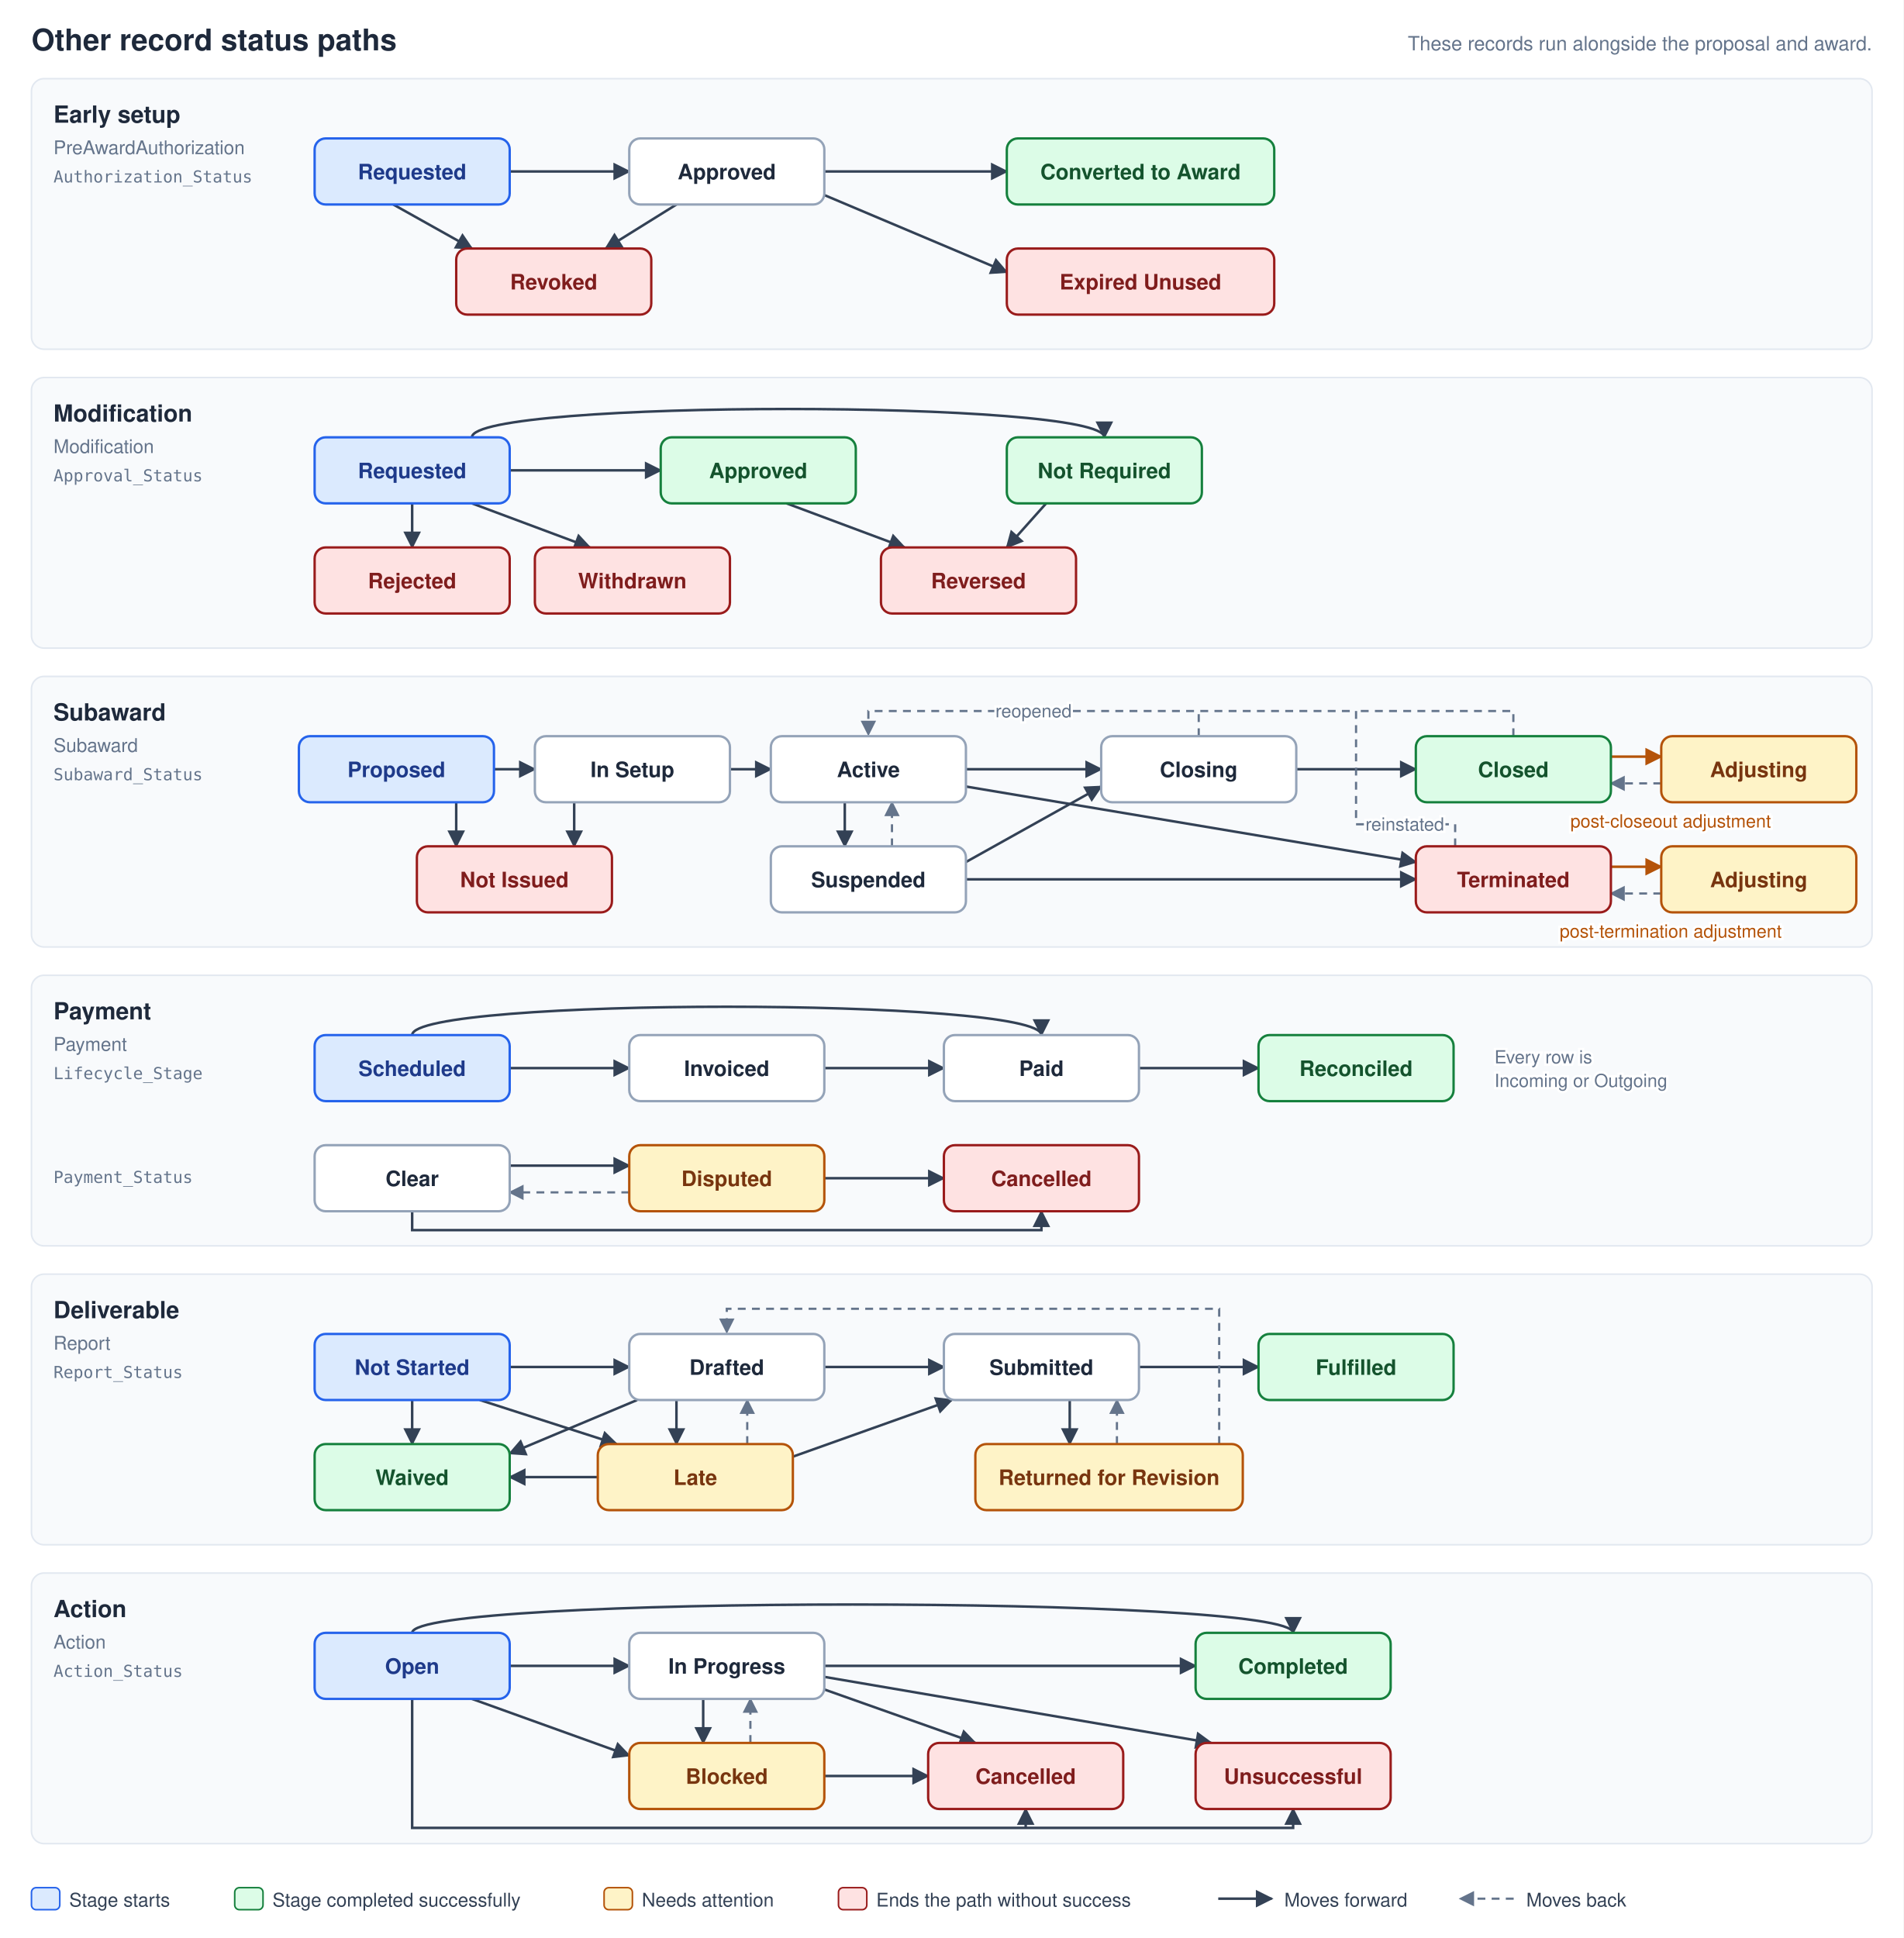
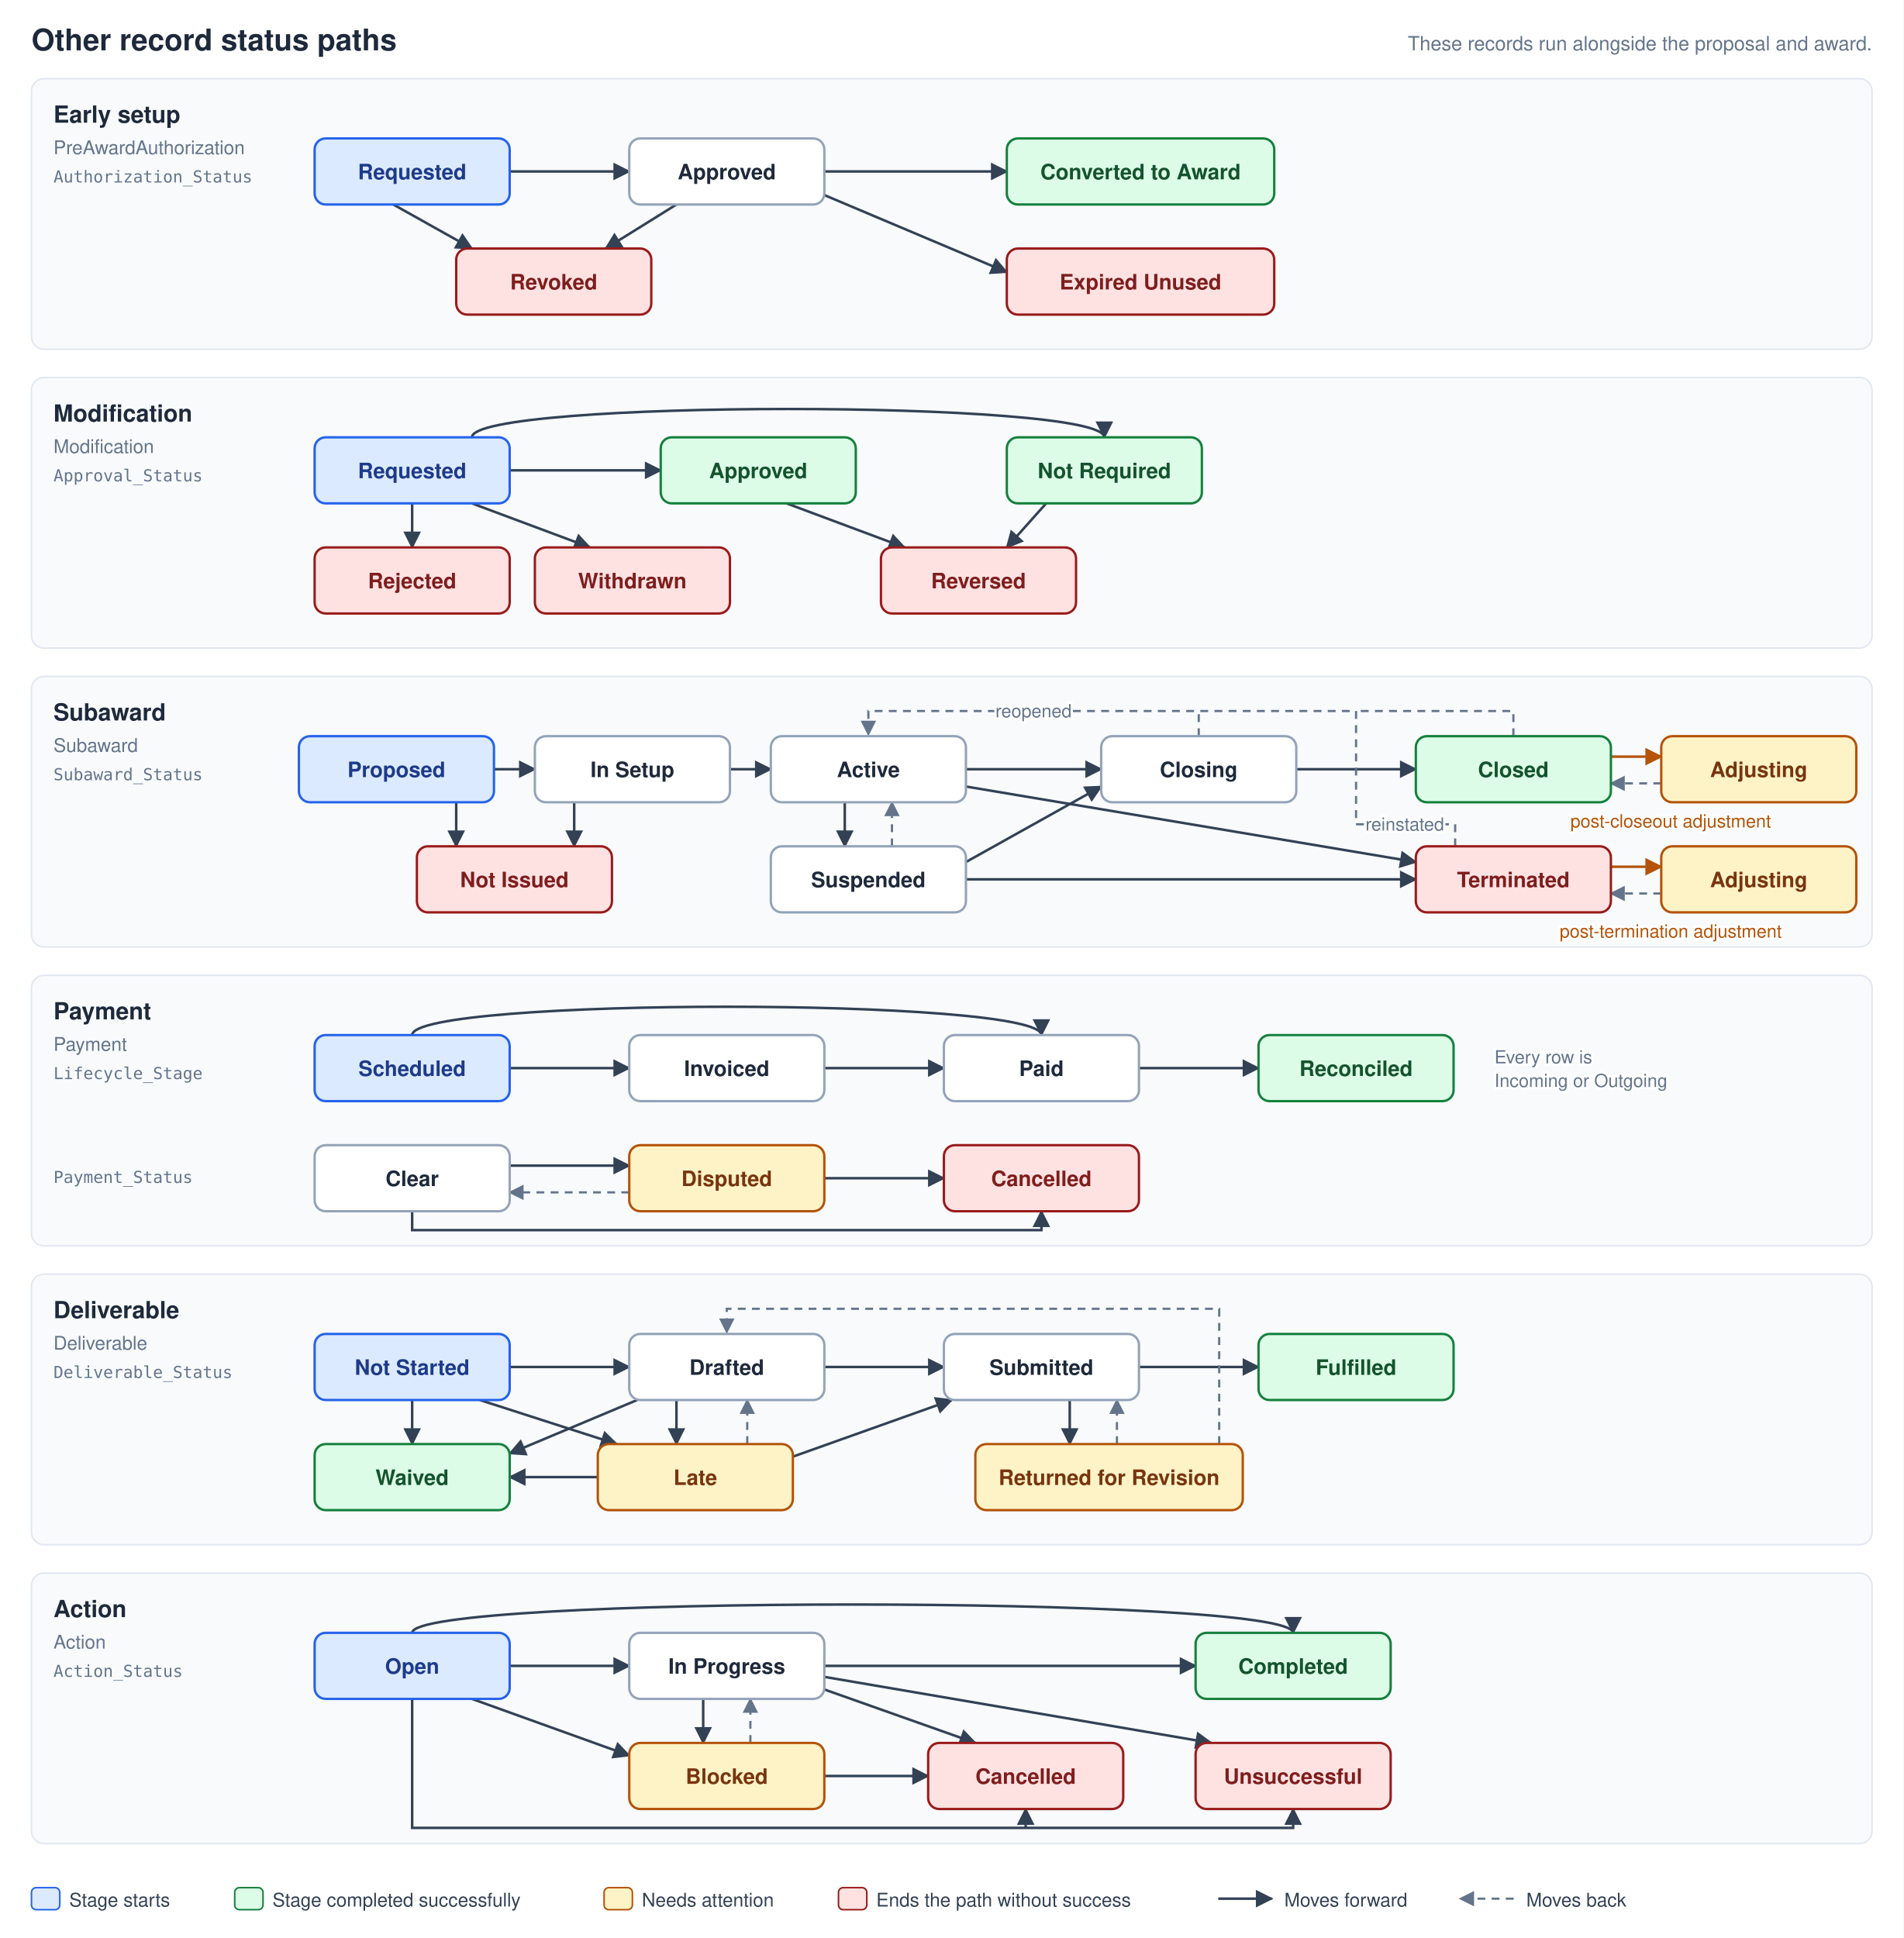
<svg xmlns="http://www.w3.org/2000/svg" viewBox="0 0 1210 1232" width="1210" height="1232" role="img" aria-labelledby="t d" font-family="-apple-system, BlinkMacSystemFont, 'Segoe UI', Helvetica, Arial, sans-serif">
  <defs>
    <marker id="a" viewBox="0 0 10 10" refX="9" refY="5" markerWidth="7" markerHeight="7" orient="auto-start-reverse">
      <path d="M0 0L10 5L0 10z" fill="#334155" />
    </marker>
    <marker id="m" viewBox="0 0 10 10" refX="9" refY="5" markerWidth="7" markerHeight="7" orient="auto-start-reverse">
      <path d="M0 0L10 5L0 10z" fill="#b45309" />
    </marker>
    <marker id="b" viewBox="0 0 10 10" refX="9" refY="5" markerWidth="7" markerHeight="7" orient="auto-start-reverse">
      <path d="M0 0L10 5L0 10z" fill="#64748b" />
    </marker>
  </defs>
  <rect width="1210" height="1232" fill="#ffffff" />
  <text x="20" y="32" font-size="19" font-weight="700" fill="#1e293b">Other record status paths</text>
  <text x="1190" y="32" font-size="12.5" fill="#64748b" text-anchor="end">These records run alongside the proposal and award.</text>
  <rect x="20" y="50" width="1170" height="172" rx="8" fill="#f8fafc" stroke="#e2e8f0" />
  <text x="34" y="78" font-size="15" font-weight="700" fill="#1e293b">Early setup</text>
  <text x="34" y="98" font-size="12" fill="#64748b">PreAwardAuthorization</text>
  <text x="34" y="116" font-size="10.5" fill="#64748b" font-family="Menlo, Consolas, monospace">Authorization_Status</text>
  <path d="M324 109H400" fill="none" stroke="#334155" stroke-width="1.6" marker-end="url(#a)" />
  <path d="M524 109H640" fill="none" stroke="#334155" stroke-width="1.6" marker-end="url(#a)" />
  <path d="M250 130L300 158" fill="none" stroke="#334155" stroke-width="1.6" marker-end="url(#a)" />
  <path d="M430 130L385 158" fill="none" stroke="#334155" stroke-width="1.6" marker-end="url(#a)" />
  <path d="M524 124L640 173" fill="none" stroke="#334155" stroke-width="1.6" marker-end="url(#a)" />
  <rect x="20" y="240" width="1170" height="172" rx="8" fill="#f8fafc" stroke="#e2e8f0" />
  <text x="34" y="268" font-size="15" font-weight="700" fill="#1e293b">Modification</text>
  <text x="34" y="288" font-size="12" fill="#64748b">Modification</text>
  <text x="34" y="306" font-size="10.5" fill="#64748b" font-family="Menlo, Consolas, monospace">Approval_Status</text>
  <path d="M324 299H420" fill="none" stroke="#334155" stroke-width="1.6" marker-end="url(#a)" />
  <path d="M262 320V348" fill="none" stroke="#334155" stroke-width="1.6" marker-end="url(#a)" />
  <path d="M300 320L375 348" fill="none" stroke="#334155" stroke-width="1.6" marker-end="url(#a)" />
  <path d="M300 278C300 254 702 254 702 278" fill="none" stroke="#334155" stroke-width="1.6" marker-end="url(#a)" />
  <path d="M500 320L575 348" fill="none" stroke="#334155" stroke-width="1.6" marker-end="url(#a)" />
  <path d="M665 320L640 348" fill="none" stroke="#334155" stroke-width="1.6" marker-end="url(#a)" />
  <rect x="20" y="430" width="1170" height="172" rx="8" fill="#f8fafc" stroke="#e2e8f0" />
  <text x="34" y="458" font-size="15" font-weight="700" fill="#1e293b">Subaward</text>
  <text x="34" y="478" font-size="12" fill="#64748b">Subaward</text>
  <text x="34" y="496" font-size="10.5" fill="#64748b" font-family="Menlo, Consolas, monospace">Subaward_Status</text>
  <path d="M314 489H340" fill="none" stroke="#334155" stroke-width="1.6" marker-end="url(#a)" />
  <path d="M464 489H490" fill="none" stroke="#334155" stroke-width="1.6" marker-end="url(#a)" />
  <path d="M614 489H700" fill="none" stroke="#334155" stroke-width="1.6" marker-end="url(#a)" />
  <path d="M824 489H900" fill="none" stroke="#334155" stroke-width="1.6" marker-end="url(#a)" />
  <path d="M925 538V524H862V452H552V467" fill="none" stroke="#64748b" stroke-width="1.4" stroke-dasharray="5 4" marker-end="url(#b)" />
  <path d="M762 468V452" fill="none" stroke="#64748b" stroke-width="1.4" stroke-dasharray="5 4" />
  <path d="M962 468V452H862" fill="none" stroke="#64748b" stroke-width="1.4" stroke-dasharray="5 4" />
  <text x="657" y="456" font-size="11.5" fill="#64748b" text-anchor="middle" paint-order="stroke" stroke="#ffffff" stroke-width="3">reopened</text>
  <text x="893" y="528" font-size="11.5" fill="#64748b" text-anchor="middle" paint-order="stroke" stroke="#ffffff" stroke-width="3">reinstated</text>
  <text x="1062" y="526" font-size="11.5" fill="#b45309" text-anchor="middle" paint-order="stroke" stroke="#ffffff" stroke-width="3">post-closeout adjustment</text>
  <path d="M1024 481H1056" fill="none" stroke="#b45309" stroke-width="1.6" marker-end="url(#m)" />
  <path d="M1056 498H1024" fill="none" stroke="#64748b" stroke-width="1.4" stroke-dasharray="5 4" marker-end="url(#b)" />
  <text x="1062" y="596" font-size="11.5" fill="#b45309" text-anchor="middle" paint-order="stroke" stroke="#ffffff" stroke-width="3">post-termination adjustment</text>
  <path d="M1024 551H1056" fill="none" stroke="#b45309" stroke-width="1.6" marker-end="url(#m)" />
  <path d="M1056 568H1024" fill="none" stroke="#64748b" stroke-width="1.4" stroke-dasharray="5 4" marker-end="url(#b)" />
  <path d="M537 510V538" fill="none" stroke="#334155" stroke-width="1.6" marker-end="url(#a)" />
  <path d="M567 538V510" fill="none" stroke="#64748b" stroke-width="1.4" stroke-dasharray="5 4" marker-end="url(#b)" />
  <path d="M614 548L700 500" fill="none" stroke="#334155" stroke-width="1.6" marker-end="url(#a)" />
  <path d="M614 500L900 548" fill="none" stroke="#334155" stroke-width="1.6" marker-end="url(#a)" />
  <path d="M614 559H900" fill="none" stroke="#334155" stroke-width="1.6" marker-end="url(#a)" />
  <path d="M290 510V538" fill="none" stroke="#334155" stroke-width="1.6" marker-end="url(#a)" />
  <path d="M365 510V538" fill="none" stroke="#334155" stroke-width="1.6" marker-end="url(#a)" />
  <rect x="20" y="620" width="1170" height="172" rx="8" fill="#f8fafc" stroke="#e2e8f0" />
  <text x="34" y="648" font-size="15" font-weight="700" fill="#1e293b">Payment</text>
  <text x="34" y="668" font-size="12" fill="#64748b">Payment</text>
  <text x="34" y="686" font-size="10.5" fill="#64748b" font-family="Menlo, Consolas, monospace">Lifecycle_Stage</text>
  <text x="34" y="752" font-size="10.5" fill="#64748b" font-family="Menlo, Consolas, monospace">Payment_Status</text>
  <path d="M324 679H400" fill="none" stroke="#334155" stroke-width="1.6" marker-end="url(#a)" />
  <path d="M524 679H600" fill="none" stroke="#334155" stroke-width="1.6" marker-end="url(#a)" />
  <path d="M724 679H800" fill="none" stroke="#334155" stroke-width="1.6" marker-end="url(#a)" />
  <path d="M262 658C262 634 662 634 662 658" fill="none" stroke="#334155" stroke-width="1.6" marker-end="url(#a)" />
  <text x="950" y="676" font-size="11.5" fill="#64748b" text-anchor="start" paint-order="stroke" stroke="#ffffff" stroke-width="3">Every row is</text>
  <text x="950" y="691" font-size="11.5" fill="#64748b" text-anchor="start" paint-order="stroke" stroke="#ffffff" stroke-width="3">Incoming or Outgoing</text>
  <path d="M324 741H400" fill="none" stroke="#334155" stroke-width="1.6" marker-end="url(#a)" />
  <path d="M400 758H324" fill="none" stroke="#64748b" stroke-width="1.4" stroke-dasharray="5 4" marker-end="url(#b)" />
  <path d="M524 749H600" fill="none" stroke="#334155" stroke-width="1.6" marker-end="url(#a)" />
  <path d="M262 770V782H662V770" fill="none" stroke="#334155" stroke-width="1.6" marker-end="url(#a)" />
  <rect x="20" y="810" width="1170" height="172" rx="8" fill="#f8fafc" stroke="#e2e8f0" />
  <text x="34" y="838" font-size="15" font-weight="700" fill="#1e293b">Deliverable</text>
-   <text x="34" y="858" font-size="12" fill="#64748b">Report</text>
-   <text x="34" y="876" font-size="10.5" fill="#64748b" font-family="Menlo, Consolas, monospace">Report_Status</text>
+   <text x="34" y="858" font-size="12" fill="#64748b">Deliverable</text>
+   <text x="34" y="876" font-size="10.5" fill="#64748b" font-family="Menlo, Consolas, monospace">Deliverable_Status</text>
  <path d="M324 869H400" fill="none" stroke="#334155" stroke-width="1.6" marker-end="url(#a)" />
  <path d="M524 869H600" fill="none" stroke="#334155" stroke-width="1.6" marker-end="url(#a)" />
  <path d="M724 869H800" fill="none" stroke="#334155" stroke-width="1.6" marker-end="url(#a)" />
  <path d="M262 890V918" fill="none" stroke="#334155" stroke-width="1.6" marker-end="url(#a)" />
  <path d="M305 890L392 918" fill="none" stroke="#334155" stroke-width="1.6" marker-end="url(#a)" />
  <path d="M430 890V918" fill="none" stroke="#334155" stroke-width="1.6" marker-end="url(#a)" />
  <path d="M475 918V890" fill="none" stroke="#64748b" stroke-width="1.4" stroke-dasharray="5 4" marker-end="url(#b)" />
  <path d="M380 939H324" fill="none" stroke="#334155" stroke-width="1.6" marker-end="url(#a)" />
  <path d="M405 890L324 924" fill="none" stroke="#334155" stroke-width="1.6" marker-end="url(#a)" />
  <path d="M504 926L605 890" fill="none" stroke="#334155" stroke-width="1.6" marker-end="url(#a)" />
  <path d="M680 890V918" fill="none" stroke="#334155" stroke-width="1.6" marker-end="url(#a)" />
  <path d="M710 918V890" fill="none" stroke="#64748b" stroke-width="1.4" stroke-dasharray="5 4" marker-end="url(#b)" />
  <path d="M775 918V832H462V847" fill="none" stroke="#64748b" stroke-width="1.4" stroke-dasharray="5 4" marker-end="url(#b)" />
  <rect x="20" y="1000" width="1170" height="172" rx="8" fill="#f8fafc" stroke="#e2e8f0" />
  <text x="34" y="1028" font-size="15" font-weight="700" fill="#1e293b">Action</text>
  <text x="34" y="1048" font-size="12" fill="#64748b">Action</text>
  <text x="34" y="1066" font-size="10.5" fill="#64748b" font-family="Menlo, Consolas, monospace">Action_Status</text>
  <path d="M324 1059H400" fill="none" stroke="#334155" stroke-width="1.6" marker-end="url(#a)" />
  <path d="M524 1059H760" fill="none" stroke="#334155" stroke-width="1.6" marker-end="url(#a)" />
  <path d="M262 1038C262 1014 822 1014 822 1038" fill="none" stroke="#334155" stroke-width="1.6" marker-end="url(#a)" />
  <path d="M447 1080V1108" fill="none" stroke="#334155" stroke-width="1.6" marker-end="url(#a)" />
  <path d="M477 1108V1080" fill="none" stroke="#64748b" stroke-width="1.4" stroke-dasharray="5 4" marker-end="url(#b)" />
  <path d="M524 1129H590" fill="none" stroke="#334155" stroke-width="1.6" marker-end="url(#a)" />
  <path d="M300 1080L400 1116" fill="none" stroke="#334155" stroke-width="1.6" marker-end="url(#a)" />
  <path d="M524 1074L620 1108" fill="none" stroke="#334155" stroke-width="1.6" marker-end="url(#a)" />
  <path d="M524 1066L770 1108" fill="none" stroke="#334155" stroke-width="1.6" marker-end="url(#a)" />
  <path d="M262 1080V1162H822V1150" fill="none" stroke="#334155" stroke-width="1.6" marker-end="url(#a)" />
  <path d="M652 1162V1150" fill="none" stroke="#334155" stroke-width="1.6" marker-end="url(#a)" />
  <rect x="200" y="88" width="124" height="42" rx="7" fill="#dbeafe" stroke="#2563eb" stroke-width="1.5" />
  <text x="262.0" y="114" font-size="13.5" font-weight="600" fill="#1e3a8a" text-anchor="middle">Requested</text>
  <rect x="400" y="88" width="124" height="42" rx="7" fill="#ffffff" stroke="#94a3b8" stroke-width="1.5" />
  <text x="462.0" y="114" font-size="13.5" font-weight="600" fill="#1e293b" text-anchor="middle">Approved</text>
  <rect x="640" y="88" width="170" height="42" rx="7" fill="#dcfce7" stroke="#15803d" stroke-width="1.5" />
  <text x="725.0" y="114" font-size="13.5" font-weight="600" fill="#14532d" text-anchor="middle">Converted to Award</text>
  <rect x="290" y="158" width="124" height="42" rx="7" fill="#fee2e2" stroke="#991b1b" stroke-width="1.5" />
  <text x="352.0" y="184" font-size="13.5" font-weight="600" fill="#7f1d1d" text-anchor="middle">Revoked</text>
  <rect x="640" y="158" width="170" height="42" rx="7" fill="#fee2e2" stroke="#991b1b" stroke-width="1.5" />
  <text x="725.0" y="184" font-size="13.5" font-weight="600" fill="#7f1d1d" text-anchor="middle">Expired Unused</text>
  <rect x="200" y="278" width="124" height="42" rx="7" fill="#dbeafe" stroke="#2563eb" stroke-width="1.5" />
  <text x="262.0" y="304" font-size="13.5" font-weight="600" fill="#1e3a8a" text-anchor="middle">Requested</text>
  <rect x="420" y="278" width="124" height="42" rx="7" fill="#dcfce7" stroke="#15803d" stroke-width="1.5" />
  <text x="482.0" y="304" font-size="13.5" font-weight="600" fill="#14532d" text-anchor="middle">Approved</text>
  <rect x="640" y="278" width="124" height="42" rx="7" fill="#dcfce7" stroke="#15803d" stroke-width="1.5" />
  <text x="702.0" y="304" font-size="13.5" font-weight="600" fill="#14532d" text-anchor="middle">Not Required</text>
  <rect x="200" y="348" width="124" height="42" rx="7" fill="#fee2e2" stroke="#991b1b" stroke-width="1.5" />
  <text x="262.0" y="374" font-size="13.5" font-weight="600" fill="#7f1d1d" text-anchor="middle">Rejected</text>
  <rect x="340" y="348" width="124" height="42" rx="7" fill="#fee2e2" stroke="#991b1b" stroke-width="1.5" />
  <text x="402.0" y="374" font-size="13.5" font-weight="600" fill="#7f1d1d" text-anchor="middle">Withdrawn</text>
  <rect x="560" y="348" width="124" height="42" rx="7" fill="#fee2e2" stroke="#991b1b" stroke-width="1.5" />
  <text x="622.0" y="374" font-size="13.5" font-weight="600" fill="#7f1d1d" text-anchor="middle">Reversed</text>
  <rect x="190" y="468" width="124" height="42" rx="7" fill="#dbeafe" stroke="#2563eb" stroke-width="1.5" />
  <text x="252.0" y="494" font-size="13.5" font-weight="600" fill="#1e3a8a" text-anchor="middle">Proposed</text>
  <rect x="340" y="468" width="124" height="42" rx="7" fill="#ffffff" stroke="#94a3b8" stroke-width="1.5" />
  <text x="402.0" y="494" font-size="13.5" font-weight="600" fill="#1e293b" text-anchor="middle">In Setup</text>
  <rect x="490" y="468" width="124" height="42" rx="7" fill="#ffffff" stroke="#94a3b8" stroke-width="1.5" />
  <text x="552.0" y="494" font-size="13.5" font-weight="600" fill="#1e293b" text-anchor="middle">Active</text>
  <rect x="700" y="468" width="124" height="42" rx="7" fill="#ffffff" stroke="#94a3b8" stroke-width="1.5" />
  <text x="762.0" y="494" font-size="13.5" font-weight="600" fill="#1e293b" text-anchor="middle">Closing</text>
  <rect x="900" y="468" width="124" height="42" rx="7" fill="#dcfce7" stroke="#15803d" stroke-width="1.5" />
  <text x="962.0" y="494" font-size="13.5" font-weight="600" fill="#14532d" text-anchor="middle">Closed</text>
  <rect x="490" y="538" width="124" height="42" rx="7" fill="#ffffff" stroke="#94a3b8" stroke-width="1.5" />
  <text x="552.0" y="564" font-size="13.5" font-weight="600" fill="#1e293b" text-anchor="middle">Suspended</text>
  <rect x="900" y="538" width="124" height="42" rx="7" fill="#fee2e2" stroke="#991b1b" stroke-width="1.5" />
  <text x="962.0" y="564" font-size="13.5" font-weight="600" fill="#7f1d1d" text-anchor="middle">Terminated</text>
  <rect x="265" y="538" width="124" height="42" rx="7" fill="#fee2e2" stroke="#991b1b" stroke-width="1.5" />
  <text x="327.0" y="564" font-size="13.5" font-weight="600" fill="#7f1d1d" text-anchor="middle">Not Issued</text>
  <rect x="1056" y="468" width="124" height="42" rx="7" fill="#fef3c7" stroke="#b45309" stroke-width="1.5" />
  <text x="1118.0" y="494" font-size="13.5" font-weight="600" fill="#78350f" text-anchor="middle">Adjusting</text>
  <rect x="1056" y="538" width="124" height="42" rx="7" fill="#fef3c7" stroke="#b45309" stroke-width="1.5" />
  <text x="1118.0" y="564" font-size="13.5" font-weight="600" fill="#78350f" text-anchor="middle">Adjusting</text>
  <rect x="200" y="658" width="124" height="42" rx="7" fill="#dbeafe" stroke="#2563eb" stroke-width="1.5" />
  <text x="262.0" y="684" font-size="13.5" font-weight="600" fill="#1e3a8a" text-anchor="middle">Scheduled</text>
  <rect x="400" y="658" width="124" height="42" rx="7" fill="#ffffff" stroke="#94a3b8" stroke-width="1.5" />
  <text x="462.0" y="684" font-size="13.5" font-weight="600" fill="#1e293b" text-anchor="middle">Invoiced</text>
  <rect x="600" y="658" width="124" height="42" rx="7" fill="#ffffff" stroke="#94a3b8" stroke-width="1.5" />
  <text x="662.0" y="684" font-size="13.5" font-weight="600" fill="#1e293b" text-anchor="middle">Paid</text>
  <rect x="800" y="658" width="124" height="42" rx="7" fill="#dcfce7" stroke="#15803d" stroke-width="1.5" />
  <text x="862.0" y="684" font-size="13.5" font-weight="600" fill="#14532d" text-anchor="middle">Reconciled</text>
  <rect x="200" y="728" width="124" height="42" rx="7" fill="#ffffff" stroke="#94a3b8" stroke-width="1.5" />
  <text x="262.0" y="754" font-size="13.5" font-weight="600" fill="#1e293b" text-anchor="middle">Clear</text>
  <rect x="400" y="728" width="124" height="42" rx="7" fill="#fef3c7" stroke="#b45309" stroke-width="1.5" />
  <text x="462.0" y="754" font-size="13.5" font-weight="600" fill="#78350f" text-anchor="middle">Disputed</text>
  <rect x="600" y="728" width="124" height="42" rx="7" fill="#fee2e2" stroke="#991b1b" stroke-width="1.5" />
  <text x="662.0" y="754" font-size="13.5" font-weight="600" fill="#7f1d1d" text-anchor="middle">Cancelled</text>
  <rect x="200" y="848" width="124" height="42" rx="7" fill="#dbeafe" stroke="#2563eb" stroke-width="1.5" />
  <text x="262.0" y="874" font-size="13.5" font-weight="600" fill="#1e3a8a" text-anchor="middle">Not Started</text>
  <rect x="400" y="848" width="124" height="42" rx="7" fill="#ffffff" stroke="#94a3b8" stroke-width="1.5" />
  <text x="462.0" y="874" font-size="13.5" font-weight="600" fill="#1e293b" text-anchor="middle">Drafted</text>
  <rect x="600" y="848" width="124" height="42" rx="7" fill="#ffffff" stroke="#94a3b8" stroke-width="1.5" />
  <text x="662.0" y="874" font-size="13.5" font-weight="600" fill="#1e293b" text-anchor="middle">Submitted</text>
  <rect x="800" y="848" width="124" height="42" rx="7" fill="#dcfce7" stroke="#15803d" stroke-width="1.5" />
  <text x="862.0" y="874" font-size="13.5" font-weight="600" fill="#14532d" text-anchor="middle">Fulfilled</text>
  <rect x="200" y="918" width="124" height="42" rx="7" fill="#dcfce7" stroke="#15803d" stroke-width="1.5" />
  <text x="262.0" y="944" font-size="13.5" font-weight="600" fill="#14532d" text-anchor="middle">Waived</text>
  <rect x="380" y="918" width="124" height="42" rx="7" fill="#fef3c7" stroke="#b45309" stroke-width="1.5" />
  <text x="442.0" y="944" font-size="13.5" font-weight="600" fill="#78350f" text-anchor="middle">Late</text>
  <rect x="620" y="918" width="170" height="42" rx="7" fill="#fef3c7" stroke="#b45309" stroke-width="1.5" />
  <text x="705.0" y="944" font-size="13.5" font-weight="600" fill="#78350f" text-anchor="middle">Returned for Revision</text>
  <rect x="200" y="1038" width="124" height="42" rx="7" fill="#dbeafe" stroke="#2563eb" stroke-width="1.5" />
  <text x="262.0" y="1064" font-size="13.5" font-weight="600" fill="#1e3a8a" text-anchor="middle">Open</text>
  <rect x="400" y="1038" width="124" height="42" rx="7" fill="#ffffff" stroke="#94a3b8" stroke-width="1.5" />
  <text x="462.0" y="1064" font-size="13.5" font-weight="600" fill="#1e293b" text-anchor="middle">In Progress</text>
  <rect x="760" y="1038" width="124" height="42" rx="7" fill="#dcfce7" stroke="#15803d" stroke-width="1.5" />
  <text x="822.0" y="1064" font-size="13.5" font-weight="600" fill="#14532d" text-anchor="middle">Completed</text>
  <rect x="400" y="1108" width="124" height="42" rx="7" fill="#fef3c7" stroke="#b45309" stroke-width="1.5" />
  <text x="462.0" y="1134" font-size="13.5" font-weight="600" fill="#78350f" text-anchor="middle">Blocked</text>
  <rect x="590" y="1108" width="124" height="42" rx="7" fill="#fee2e2" stroke="#991b1b" stroke-width="1.5" />
  <text x="652.0" y="1134" font-size="13.5" font-weight="600" fill="#7f1d1d" text-anchor="middle">Cancelled</text>
  <rect x="760" y="1108" width="124" height="42" rx="7" fill="#fee2e2" stroke="#991b1b" stroke-width="1.5" />
  <text x="822.0" y="1134" font-size="13.5" font-weight="600" fill="#7f1d1d" text-anchor="middle">Unsuccessful</text>
  <rect x="20" y="1200" width="18" height="14" rx="3" fill="#dbeafe" stroke="#2563eb" />
  <text x="44" y="1212" font-size="12" fill="#334155">Stage starts</text>
  <rect x="149.2" y="1200" width="18" height="14" rx="3" fill="#dcfce7" stroke="#15803d" />
  <text x="173.2" y="1212" font-size="12" fill="#334155">Stage completed successfully</text>
  <rect x="384.0" y="1200" width="18" height="14" rx="3" fill="#fef3c7" stroke="#b45309" />
  <text x="408.0" y="1212" font-size="12" fill="#334155">Needs attention</text>
  <rect x="533.0" y="1200" width="18" height="14" rx="3" fill="#fee2e2" stroke="#991b1b" />
  <text x="557.0" y="1212" font-size="12" fill="#334155">Ends the path without success</text>
  <path d="M774.4 1207H808.4" stroke="#334155" stroke-width="1.6" marker-end="url(#a)" />
  <text x="816.4" y="1212" font-size="12" fill="#334155">Moves forward</text>
  <path d="M962.2 1207H928.2" stroke="#64748b" stroke-width="1.4" stroke-dasharray="5 4" marker-end="url(#b)" />
  <text x="970.2" y="1212" font-size="12" fill="#334155">Moves back</text>
</svg>
